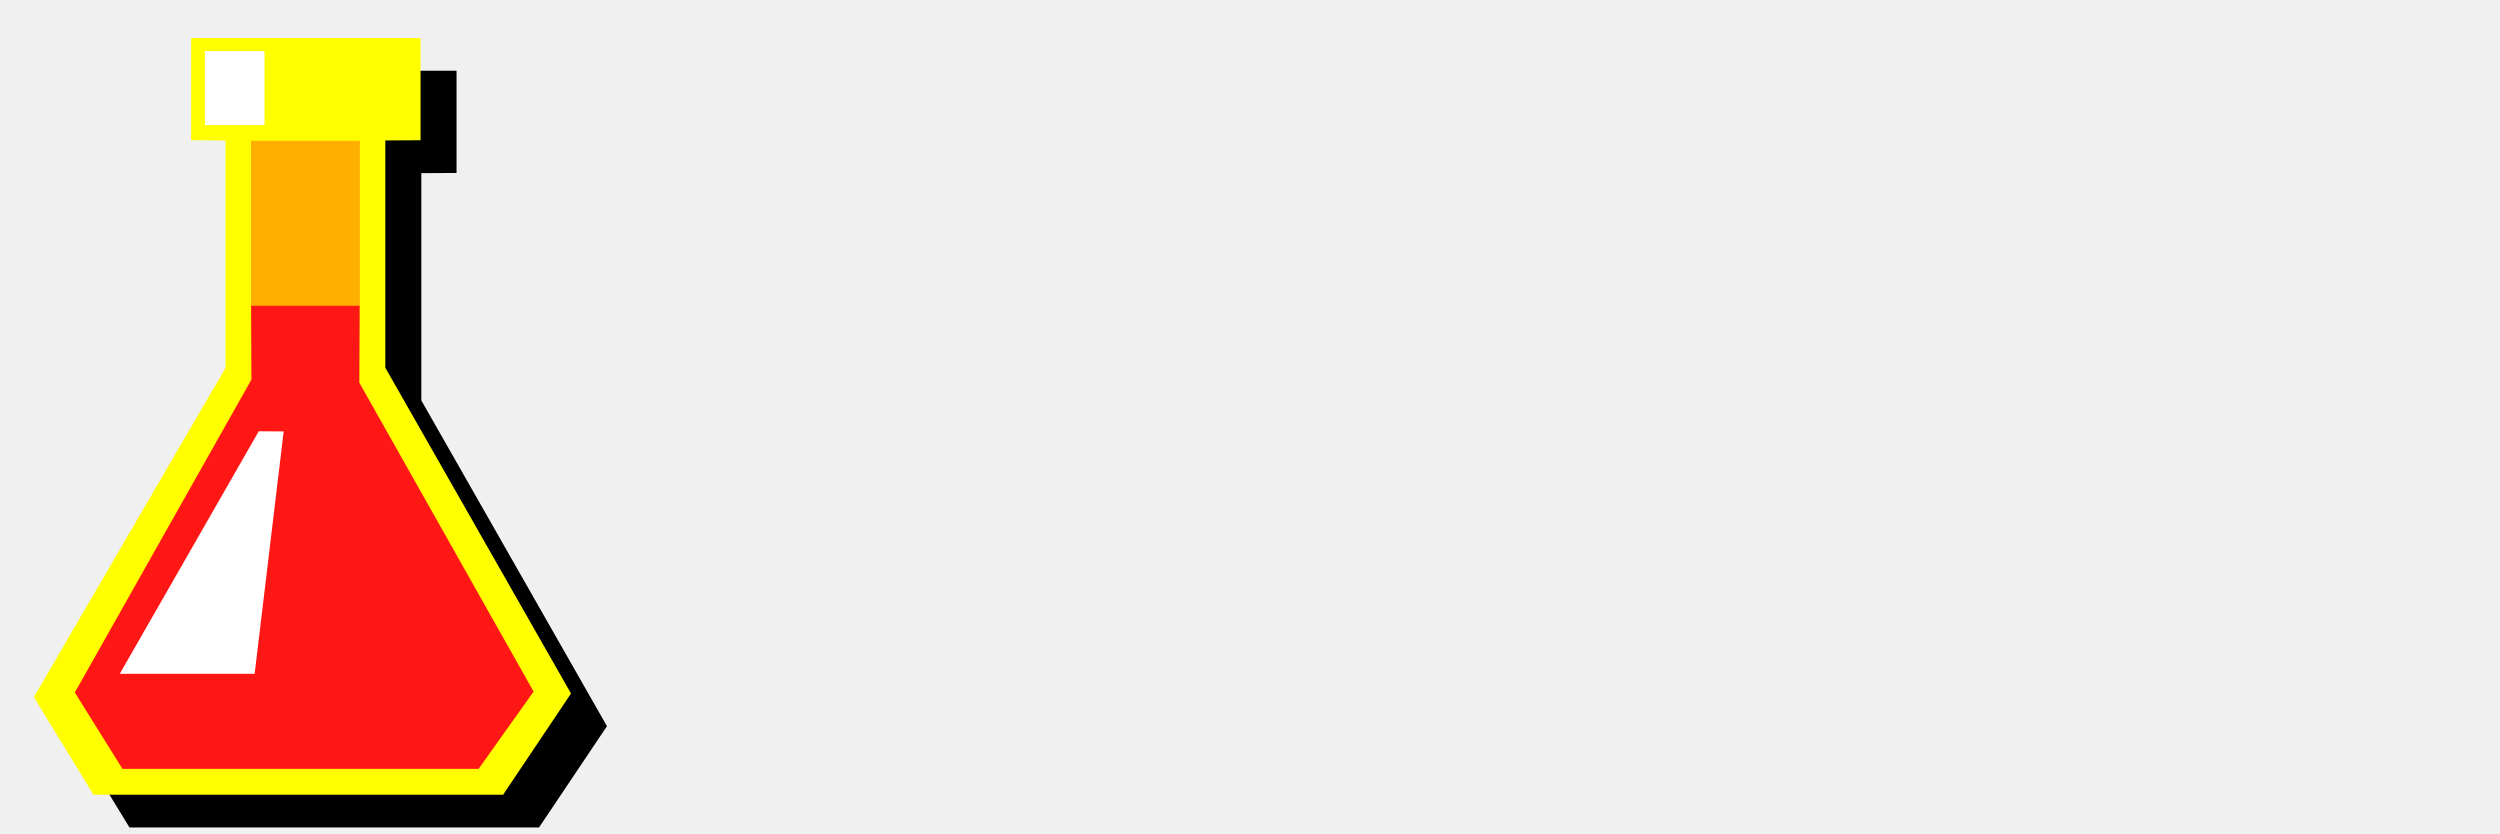
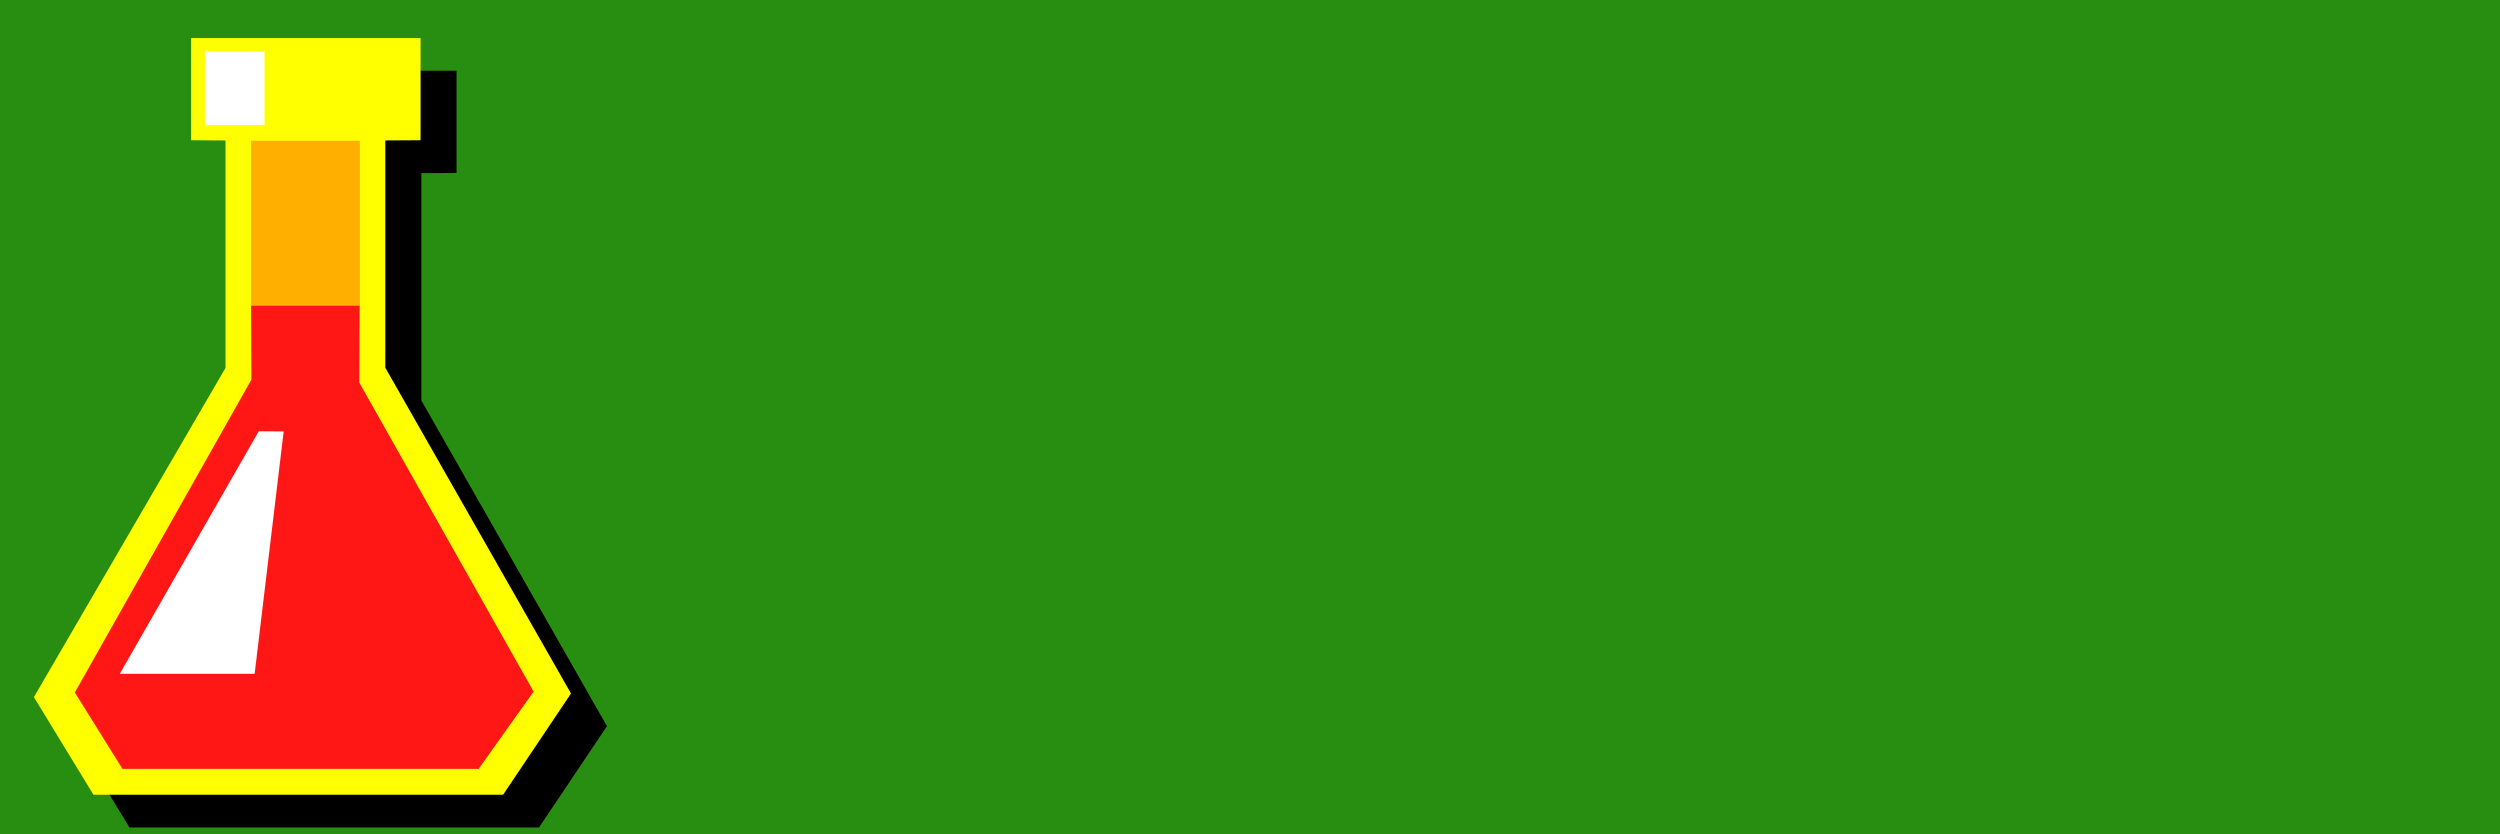
<svg xmlns="http://www.w3.org/2000/svg" width="750" height="250" id="svg2" version="1.1">
  <defs id="defs4" />
  <g id="layer1" transform="translate(0,-802.3622)">
+     <rect style="fill:#288e11;fill-opacity:1;stroke:none" id="rect4102-3" width="2186.374" height="608.112" x="-757.187" y="656.306" />
    <rect style="fill:#680101;fill-opacity:1;stroke:none" id="rect5535-1" width="1321.502" height="340" x="-244.751" y="1160.362" />
    <rect style="fill:#58a3ff;fill-opacity:1;stroke:none" id="rect4102" width="2186.374" height="608.112" x="-760.847" y="70.898" />
    <rect style="fill:#ff1716;fill-opacity:1;stroke:none" id="rect5535" width="1321.502" height="340" x="-265.629" y="1138.039" />
    <path style="opacity:0.7;fill:#000000;fill-opacity:1;stroke:none" d="m 102.298,411.339 0,52.812 9.219,0.125 -0.531,42.219 -56.281,90.937 23.062,38.531 130.437,0 24.062,-39.25 -53.688,-91.563 -0.188,-41.594 9.344,-0.062 0,-52.156 -85.438,0 z" id="rect4671-38-4-4" />
    <g id="g3052" transform="translate(171.2822,-421.8833)">
      <path id="rect4671-38-8" d="m -301.635,868.028 0,42.554 9.777,0.139 -0.548,52.335 -58.268,96.546 21.488,35.674 127.982,0 22.558,-36.432 -55.513,-97.196 -0.196,-51.684 9.925,-0.065 0,-41.871 z" style="fill:#000000;fill-opacity:1;stroke:none" />
      <path id="rect4671-4" d="m -295.514,874.437 0,28.576 9.619,0.059 0,63.631 -53.607,92.093 16.67,27.318 13.443,0 22.733,0 22.787,0 22.733,0 22.787,0 10.106,0 18.997,-28.328 -51.945,-91.139 0,-63.575 9.859,-0.059 0,-28.576 c -18.072,0 -45.999,0 -64.182,-10e-6 z" style="fill:#ffff00;fill-opacity:1;stroke:none" />
      <path id="rect4671-8-91" d="m -278.746,948.977 0.093,21.006 -49.4,87.526 13.322,21.356 12.799,0 19.067,0 19.113,0 19.067,0 19.113,0 10.481,0 15.387,-21.609 -48.756,-86.422 0.093,-21.742 c -16.283,0 -17.821,-0.115 -30.379,-0.115 z" style="opacity:0.91;fill:#ff0018;fill-opacity:1;stroke:none" />
      <path id="path5537-04" d="m -276.595,984.43 -38.879,67.846 37.729,0 8.123,-67.803 z" style="fill:#ffffff;stroke:none" />
      <rect y="903.164" x="-278.771" height="46.149" width="30.456" id="rect5592-80" style="fill:#ffaf00;fill-opacity:1;stroke:none" />
      <rect y="878.067" x="-291.655" height="20.708" width="16.668" id="rect5846-9" style="fill:#ffffff;fill-opacity:1;stroke:none" />
    </g>
    <path style="fill:#000000;fill-opacity:1;stroke:none" d="m 68.118,823.593 0,30.656 10.313,0.062 0,68.25 -57.469,98.75 17.875,29.281 14.406,0 24.375,0 24.437,0 24.375,0 24.438,0 10.844,0 20.375,-30.375 -55.688,-97.719 0,-68.188 10.562,-0.062 0,-30.656 -68.844,0 z" id="rect4671-6" />
    <g id="g4110" transform="matrix(1.138572,0,0,1.138572,-29.12279,-127.104)">
      <path id="rect4671" d="m 75.939,826.38 0,26.915 9.06,0.056 0,59.932 -50.491,86.74 15.701,25.73 12.662,0 21.411,0 21.463,0 21.411,0 21.463,0 9.518,0 17.893,-26.681 -48.925,-85.841 0,-59.879 9.286,-0.056 0,-26.915 c -17.022,0 -43.325,0 -60.451,0 z" style="fill:#ffff00;fill-opacity:1;stroke:none" />
      <path id="rect4671-8" d="m 91.733,896.587 0.088,19.785 -46.528,82.438 12.547,20.115 12.055,0 17.959,0 18.002,0 17.959,0 18.002,0 9.871,0 14.493,-20.353 -45.921,-81.398 0.088,-20.478 c -15.336,0 -16.785,-0.108 -28.613,-0.108 z" style="opacity:0.91;fill:#ff0018;fill-opacity:1;stroke:none" />
      <path id="path5537" d="m 93.758,929.979 -36.619,63.902 35.535,0 7.65,-63.861 z" style="fill:#ffffff;stroke:none" />
      <rect y="853.437" x="91.709" height="43.467" width="28.685" id="rect5592" style="fill:#ffaf00;fill-opacity:1;stroke:none" />
      <rect y="829.799" x="79.574" height="19.504" width="15.699" id="rect5846" style="fill:#ffffff;fill-opacity:1;stroke:none" />
    </g>
    <flowRoot xml:space="preserve" id="flowRoot3830-3" style="font-size:40px;font-style:normal;font-weight:normal;line-height:86%;letter-spacing:0px;word-spacing:0px;fill:#000000;fill-opacity:1;stroke:none;font-family:Sans" transform="matrix(1.973109,0,0,1.973109,-310.8631,840.9714)">
      <flowRegion id="flowRegion3832-5">
        <rect id="rect3834-8" width="522" height="258" x="263" y="-5" style="line-height:86%;fill:#000000;fill-opacity:1" />
      </flowRegion>
      <flowPara id="flowPara3836-8" style="font-size:72px;font-style:normal;font-variant:normal;font-weight:bold;font-stretch:normal;line-height:86%;fill:#000000;fill-opacity:1;font-family:Symbol;-inkscape-font-specification:Symbol Bold">PERUN</flowPara>
      <flowPara style="font-size:72px;font-style:normal;font-variant:normal;font-weight:bold;font-stretch:normal;line-height:86%;fill:#000000;fill-opacity:1;font-family:Symbol;-inkscape-font-specification:Symbol Bold" id="flowPara3838-5">LABS</flowPara>
    </flowRoot>
    <flowRoot xml:space="preserve" id="flowRoot3830" style="font-size:40px;font-style:normal;font-weight:normal;line-height:86%;letter-spacing:0px;word-spacing:0px;fill:#ffff00;fill-opacity:1;stroke:none;font-family:Sans" transform="matrix(1.973109,0,0,1.973109,-318.7714,829.7975)">
      <flowRegion id="flowRegion3832">
        <rect id="rect3834" width="522" height="258" x="263" y="-5" style="line-height:86%;fill:#ffff00;fill-opacity:1" />
      </flowRegion>
      <flowPara id="flowPara3836" style="font-size:72px;font-style:normal;font-variant:normal;font-weight:bold;font-stretch:normal;line-height:86%;fill:#ffff00;fill-opacity:1;font-family:Symbol;-inkscape-font-specification:Symbol Bold">PERUN</flowPara>
      <flowPara style="font-size:72px;font-style:normal;font-variant:normal;font-weight:bold;font-stretch:normal;line-height:86%;fill:#ffff00;fill-opacity:1;font-family:Symbol;-inkscape-font-specification:Symbol Bold" id="flowPara3838">LABS</flowPara>
    </flowRoot>
    <g id="g3985" transform="translate(30,142)">
      <path id="rect4671-38-4-6" d="m 350.084,58.15 0,52.809 9.209,0.131 -0.517,42.222 -56.295,90.934 23.068,38.55 130.442,0 24.075,-39.264 -53.701,-91.546 -0.184,-41.609 9.348,-0.061 0,-52.165 z" style="fill:#ffffff;fill-opacity:1;stroke:none" />
      <g transform="translate(266.2736,-756.8897)" id="g3054-4">
        <path style="fill:#000000;fill-opacity:1;stroke:none" d="m 90.175,820.343 0,40.081 9.209,0.131 -0.517,49.293 -54.881,90.934 20.239,33.6 120.542,0 21.247,-34.314 -52.286,-91.546 -0.184,-48.68 9.348,-0.061 0,-39.437 z" id="rect4671-38-1" />
        <path style="fill:#ffff00;fill-opacity:1;stroke:none" d="m 95.939,826.38 0,26.915 9.06,0.056 0,59.932 -50.491,86.74 15.701,25.73 12.662,0 21.411,0 21.463,0 21.411,0 21.463,0 9.518,0 17.893,-26.681 -48.925,-85.841 0,-59.879 9.286,-0.056 0,-26.915 c -17.022,0 -43.325,0 -60.451,0 z" id="rect4671-3" />
        <path style="opacity:0.91;fill:#ff0018;fill-opacity:1;stroke:none" d="m 111.733,896.587 0.088,19.785 -46.528,82.438 12.547,20.115 12.055,0 17.959,0 18.002,0 17.959,0 18.002,0 9.871,0 14.493,-20.353 -45.921,-81.398 0.088,-20.478 c -15.336,0 -16.785,-0.108 -28.613,-0.108 z" id="rect4671-8-9" />
        <path style="fill:#ffffff;stroke:none" d="m 113.758,929.98 -36.619,63.902 35.535,0 7.65,-63.861 z" id="path5537-5" />
        <rect style="fill:#ffaf00;fill-opacity:1;stroke:none" id="rect5592-7" width="28.685" height="43.467" x="111.709" y="853.437" />
        <rect style="fill:#ffffff;fill-opacity:1;stroke:none" id="rect5846-5" width="15.699" height="19.504" x="99.574" y="829.799" />
      </g>
      <flowRoot transform="matrix(1.973109,0,0,1.973109,6.822456,84.08172)" style="font-size:40px;font-style:normal;font-weight:normal;line-height:86%;letter-spacing:0px;word-spacing:0px;opacity:0.7;fill:#000000;fill-opacity:1;stroke:none;font-family:Sans" id="flowRoot3830-3-6" xml:space="preserve">
        <flowRegion id="flowRegion3832-5-0">
          <rect style="line-height:86%;fill:#000000;fill-opacity:1" y="-5" x="263" height="258" width="522" id="rect3834-8-4" />
        </flowRegion>
        <flowPara style="font-size:72px;font-style:normal;font-variant:normal;font-weight:bold;font-stretch:normal;line-height:86%;fill:#000000;fill-opacity:1;font-family:Symbol;-inkscape-font-specification:Symbol Bold" id="flowPara3836-8-3">PERUN</flowPara>
        <flowPara id="flowPara3838-5-5" style="font-size:72px;font-style:normal;font-variant:normal;font-weight:bold;font-stretch:normal;line-height:86%;fill:#000000;fill-opacity:1;font-family:Symbol;-inkscape-font-specification:Symbol Bold">LABS</flowPara>
      </flowRoot>
      <flowRoot transform="matrix(1.973109,0,0,1.973109,-1.085844,72.90786)" style="font-size:40px;font-style:normal;font-weight:normal;line-height:86%;letter-spacing:0px;word-spacing:0px;fill:#ffffff;fill-opacity:1;stroke:none;font-family:Sans" id="flowRoot3830-1" xml:space="preserve">
        <flowRegion id="flowRegion3832-1">
          <rect style="line-height:86%;fill:#ffffff;fill-opacity:1" y="-5" x="263" height="258" width="522" id="rect3834-0" />
        </flowRegion>
        <flowPara style="font-size:72px;font-style:normal;font-variant:normal;font-weight:bold;font-stretch:normal;line-height:86%;fill:#ffffff;fill-opacity:1;font-family:Symbol;-inkscape-font-specification:Symbol Bold" id="flowPara3836-4">PERUN</flowPara>
        <flowPara id="flowPara3838-6" style="font-size:72px;font-style:normal;font-variant:normal;font-weight:bold;font-stretch:normal;line-height:86%;fill:#ffffff;fill-opacity:1;font-family:Symbol;-inkscape-font-specification:Symbol Bold">LABS</flowPara>
      </flowRoot>
    </g>
    <g id="g4092" transform="translate(8.485281,-70.71068)">
      <path id="rect4671-38-4-9" d="m -278.777,184.85 0,52.809 9.209,0.131 -0.517,42.222 -56.295,90.934 23.068,38.55 130.442,0 24.075,-39.264 -53.701,-91.546 -0.184,-41.609 9.348,-0.061 0,-52.165 z" style="fill:#ffffff;fill-opacity:1;stroke:none" />
      <g transform="translate(-362.5879,-630.1901)" id="g3054-0">
        <path style="fill:#000000;fill-opacity:1;stroke:none" d="m 90.175,820.343 0,40.081 9.209,0.131 -0.517,49.293 -54.881,90.934 20.239,33.6 120.542,0 21.247,-34.314 -52.286,-91.546 -0.184,-48.68 9.348,-0.061 0,-39.437 z" id="rect4671-38-5" />
        <path style="fill:#ffff00;fill-opacity:1;stroke:none" d="m 95.939,826.38 0,26.915 9.06,0.056 0,59.932 -50.491,86.74 15.701,25.73 12.662,0 21.411,0 21.463,0 21.411,0 21.463,0 9.518,0 17.893,-26.681 -48.925,-85.841 0,-59.879 9.286,-0.056 0,-26.915 c -17.022,0 -43.325,0 -60.451,0 z" id="rect4671-5" />
        <path style="opacity:0.91;fill:#ff0018;fill-opacity:1;stroke:none" d="m 111.733,896.587 0.088,19.785 -46.528,82.438 12.547,20.115 12.055,0 17.959,0 18.002,0 17.959,0 18.002,0 9.871,0 14.493,-20.353 -45.921,-81.398 0.088,-20.478 c -15.336,0 -16.785,-0.108 -28.613,-0.108 z" id="rect4671-8-2" />
        <path style="fill:#ffffff;stroke:none" d="m 113.758,929.98 -36.619,63.902 35.535,0 7.65,-63.861 z" id="path5537-9" />
        <rect style="fill:#ffaf00;fill-opacity:1;stroke:none" id="rect5592-5" width="28.685" height="43.467" x="111.709" y="853.437" />
        <rect style="fill:#ffffff;fill-opacity:1;stroke:none" id="rect5846-1" width="15.699" height="19.504" x="99.574" y="829.799" />
      </g>
    </g>
  </g>
</svg>
